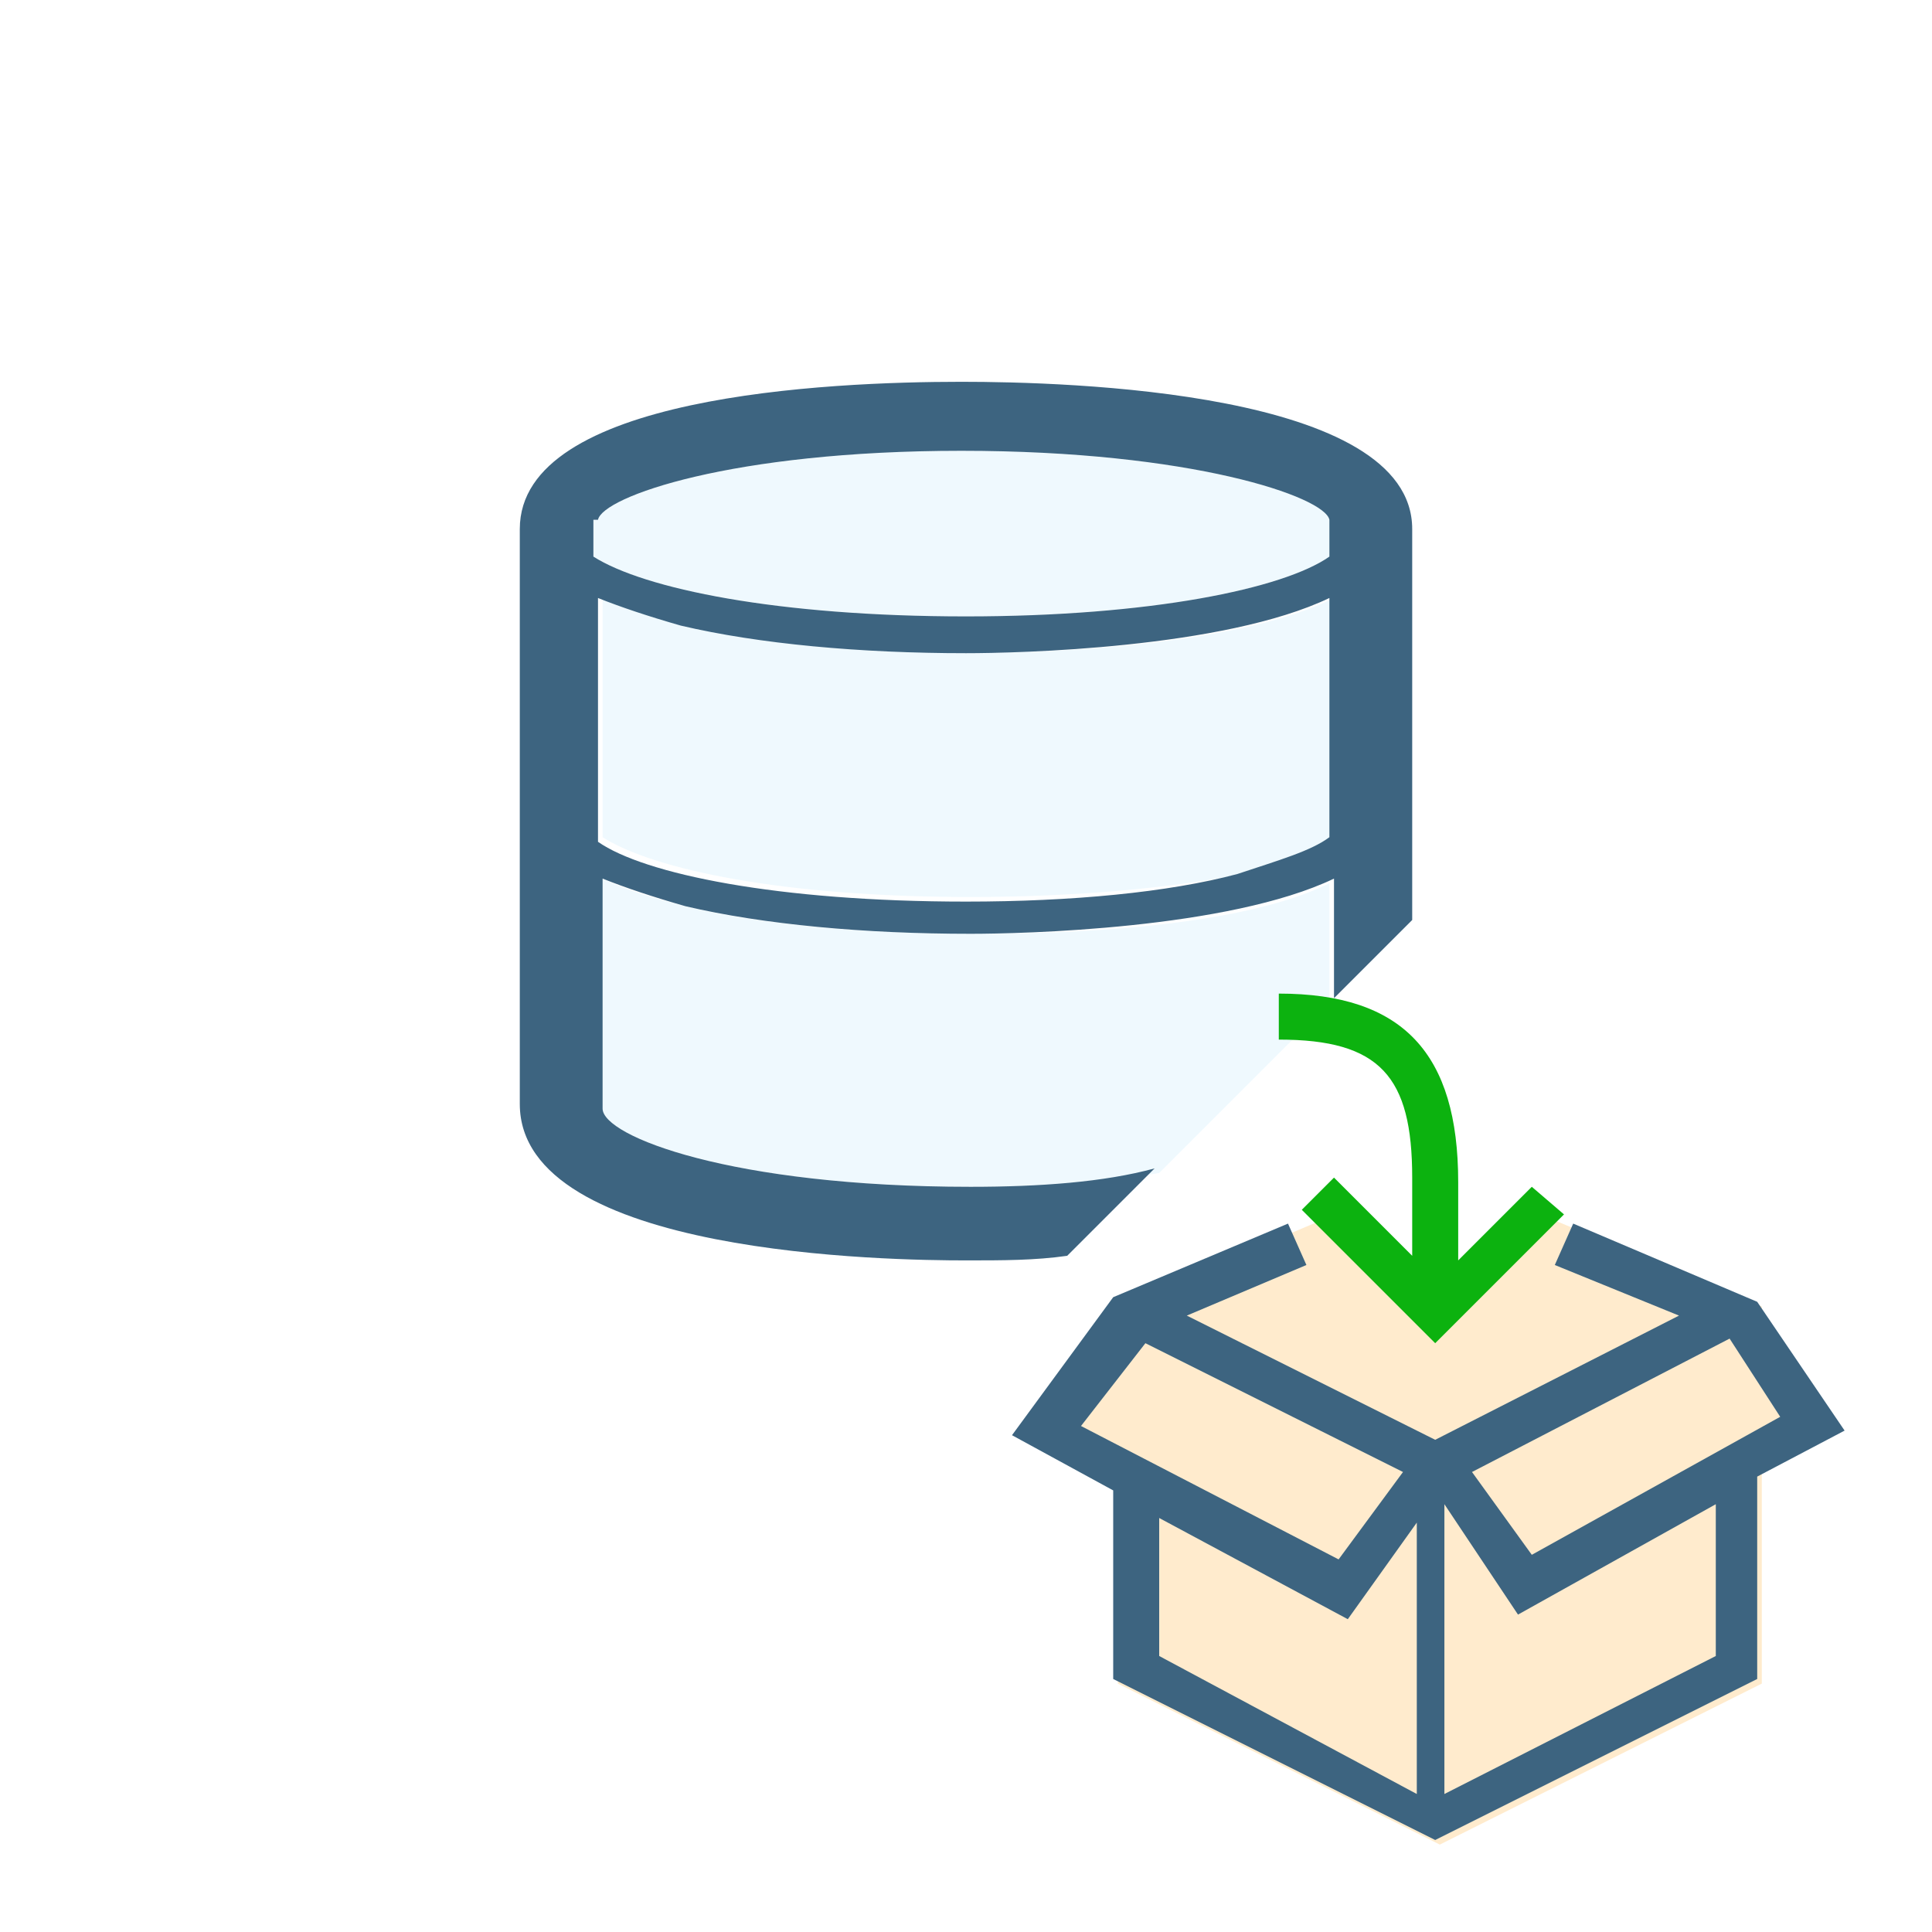
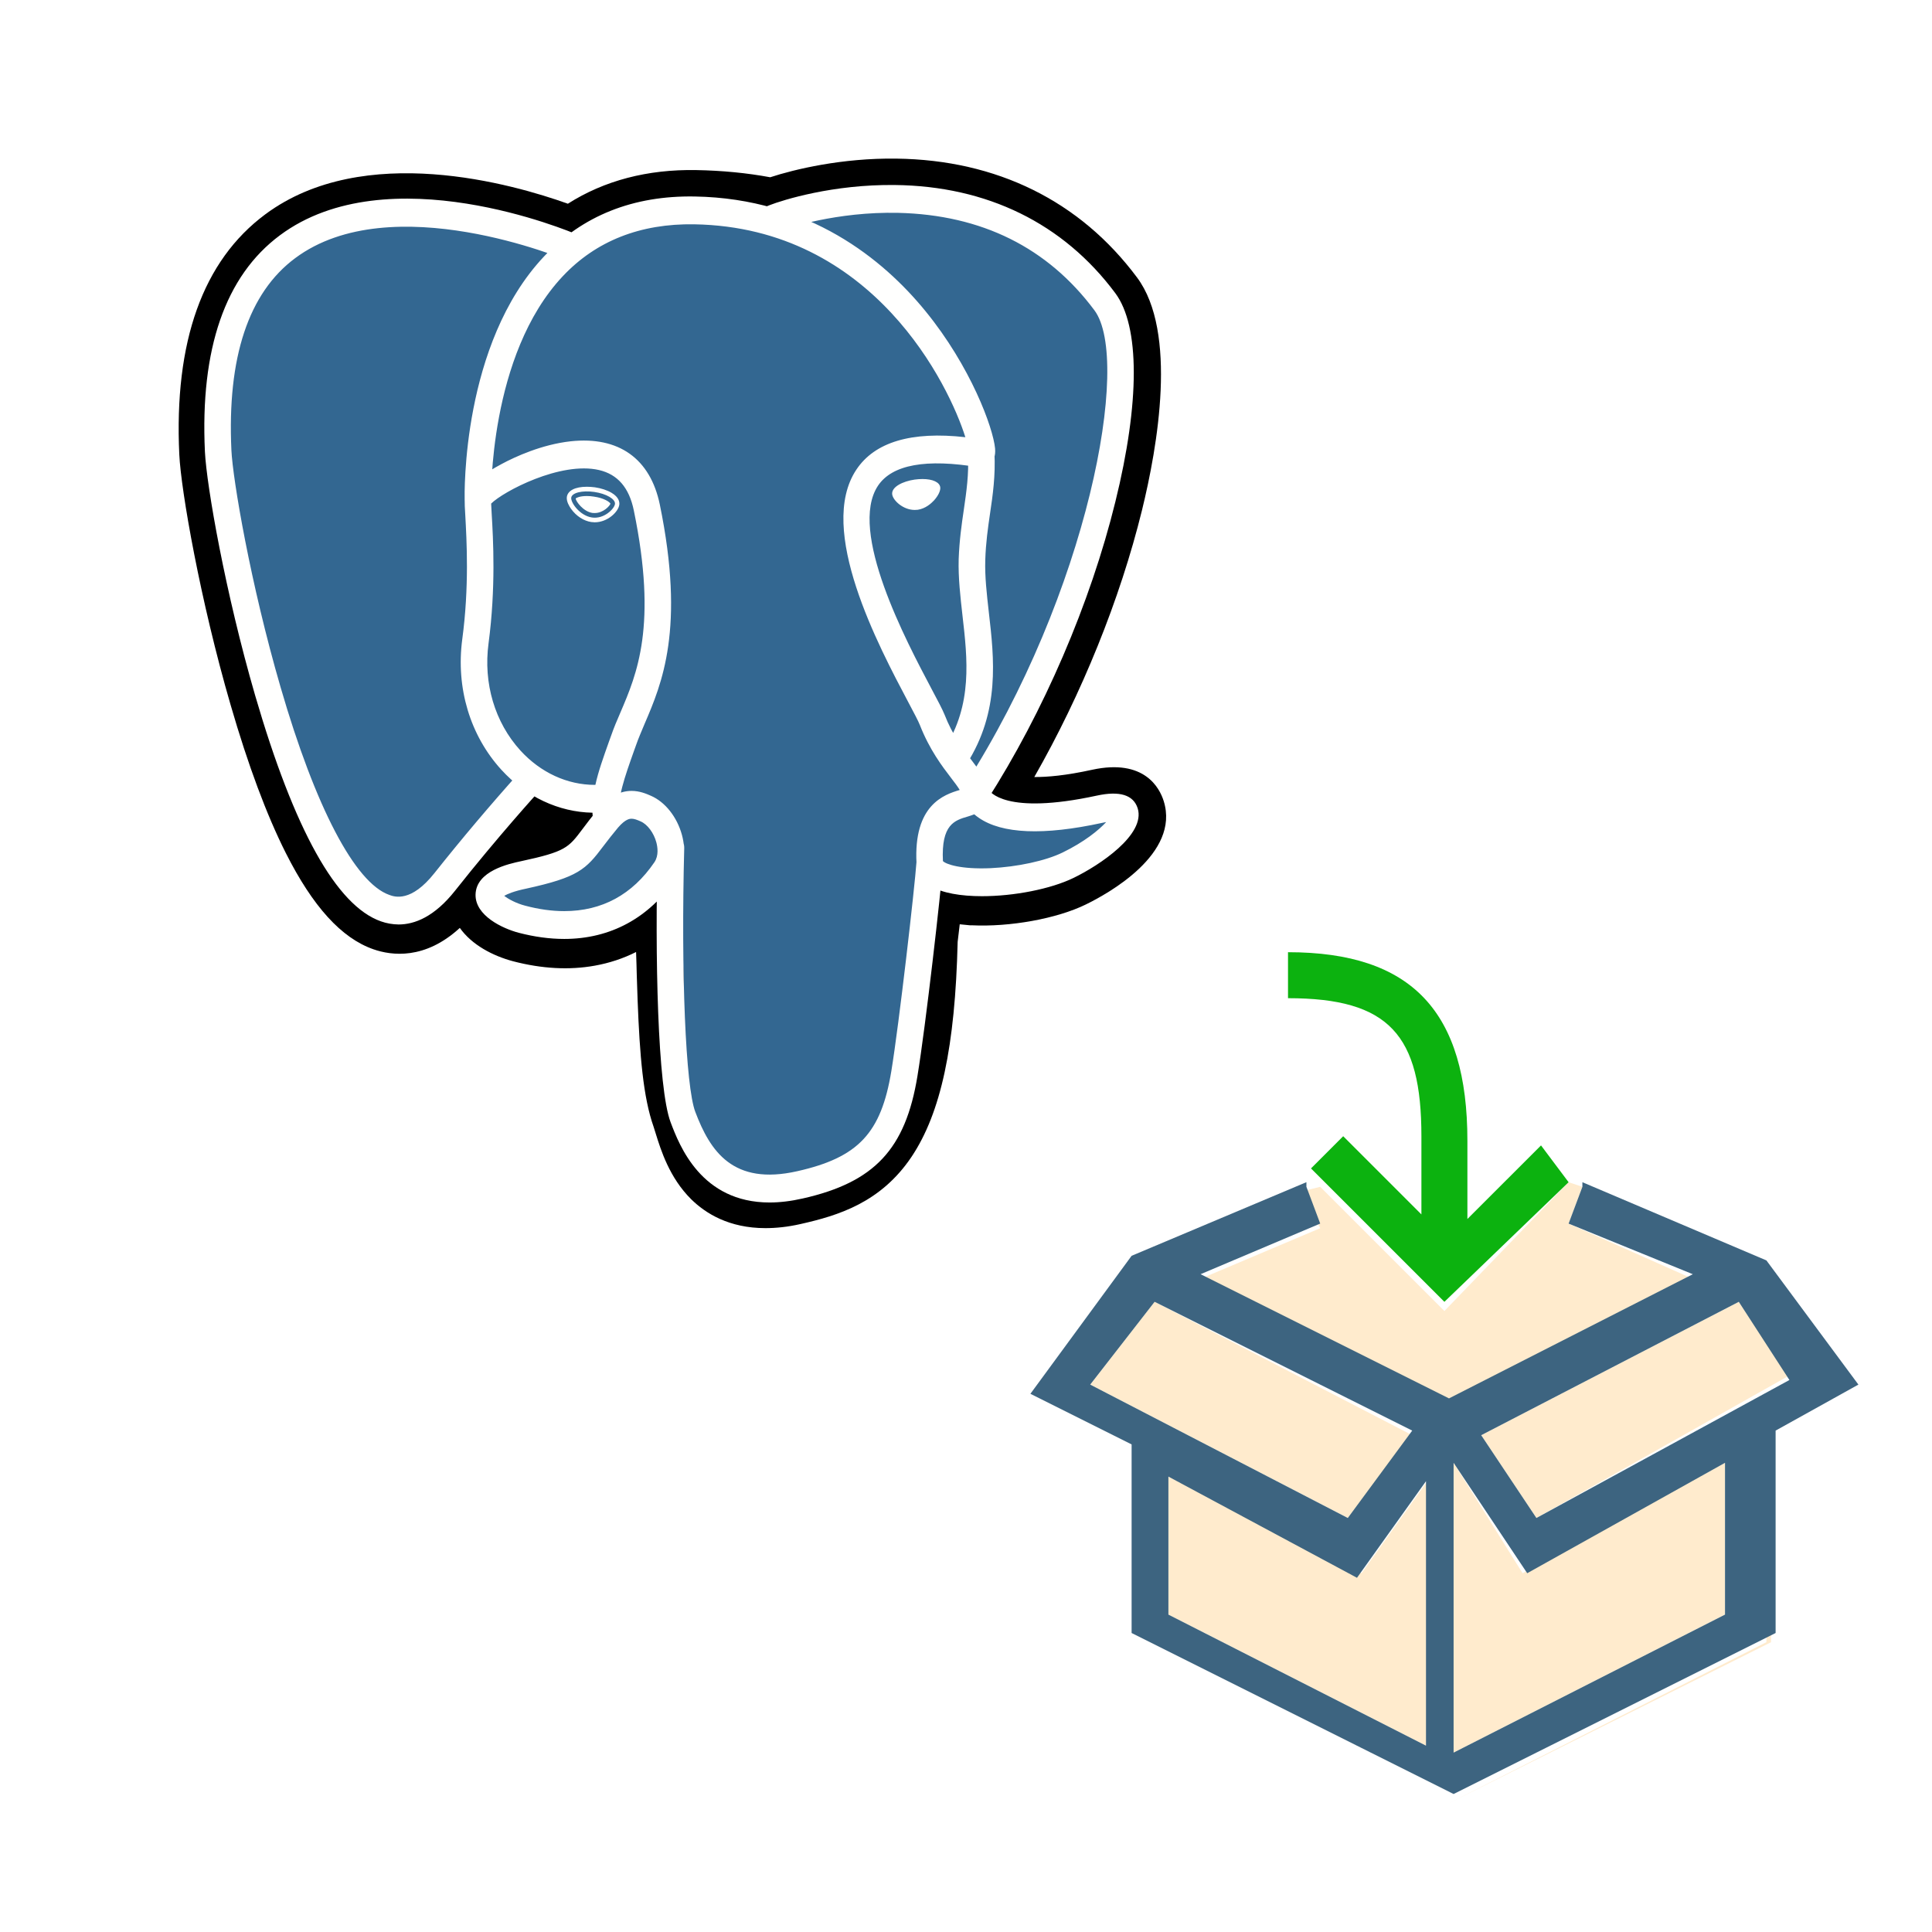
- <svg xmlns="http://www.w3.org/2000/svg" version="1.1" x="0px" y="0px" width="42px" height="42px" viewBox="0 0 42 42" enable-background="new 0 0 42 42">
-   <g>
-     <g>
-       <path fill="#EFF9FE" d="M13,11.3c0.1-0.5,2.9-1.5,7.9-1.5c5,0,7.9,1,8,1.5v0.8c-1,0.7-3.9,1.3-7.9,1.3c-4.1,0-7-0.6-8.1-1.3V11.3z    " />
-       <path fill="#EFF9FE" d="M27,19c0.9-0.2,1.6-0.5,2-0.8V13c-2.2,1.1-6.7,1.2-7.9,1.2c-2.3,0-4.6-0.2-6.2-0.6    c-0.8-0.2-1.4-0.4-1.8-0.6v5.2c1.1,0.7,3.9,1.3,8,1.3C23.4,19.5,25.5,19.3,27,19z" />
-       <path fill="#EFF9FE" d="M21.1,20.3c-2.3,0-4.6-0.2-6.2-0.6c-0.8-0.2-1.4-0.4-1.8-0.6v5c0,0.6,2.8,1.7,8,1.7h0    c1.5,0,2.9-0.1,4.1-0.3l3.7-3.7v-2.6C26.7,20.3,22.2,20.3,21.1,20.3z" />
-       <path fill="#3D6480" d="M21.1,25.8L21.1,25.8c-5.2,0-8-1.1-8-1.7v-5c0.5,0.2,1.1,0.4,1.8,0.6c1.7,0.4,3.9,0.6,6.2,0.6    c1.1,0,5.6-0.1,7.9-1.2v2.6l1.7-1.7v-8.5c0-3-7.5-3.2-9.8-3.2c-2.9,0-9.6,0.3-9.6,3.2v12.5c0,3.3,8.1,3.4,9.7,3.4h0    c0.8,0,1.5,0,2.2-0.1l1.9-1.9C24,25.7,22.6,25.8,21.1,25.8z M13,11.3c0.1-0.5,2.9-1.5,7.9-1.5c5,0,7.9,1,8,1.5v0.8    c-1,0.7-3.9,1.3-7.9,1.3c-4.1,0-7-0.6-8.1-1.3V11.3z M13,13c0.5,0.2,1.1,0.4,1.8,0.6c1.7,0.4,3.9,0.6,6.2,0.6    c1.1,0,5.6-0.1,7.9-1.2v5.2c-0.4,0.3-1.1,0.5-2,0.8c-1.5,0.4-3.6,0.6-5.9,0.6c-4.1,0-7-0.6-8-1.3V13z" />
-     </g>
-     <polygon fill="#FFEBCD" points="39.4,31 38.3,29.3 38.3,28.4 33,26.2 31.2,28 29.5,26.2 24.3,28.4 24.3,29.3 22.8,31.2 24.3,31.9   24.3,36.6 31.3,40.1 38.3,36.6 38.3,31.6  " />
-     <path fill="#3D6480" d="M38.2,28.3l-4-1.7l-0.4,0.9l2.7,1.1l-5.3,2.7l-5.4-2.7l2.6-1.1l-0.4-0.9l-3.8,1.6l-2.2,3l2.2,1.2v4.1l7,3.5   l7-3.5v-4.4l1.9-1L38.2,28.3z M24.8,28.6L24.8,28.6L24.8,28.6L24.8,28.6L24.8,28.6z M23.5,31l1.4-1.8l5.6,2.8l-1.4,1.9L23.5,31z    M25.2,33l4.1,2.2l1.5-2.1v5.9L25.2,36V33z M37.3,36l-5.9,3v-6.3l1.6,2.4l4.3-2.4V36z M33.3,33.8L32,32l5.6-2.9l1.1,1.7L33.3,33.8z   " />
-     <path fill="#0CB20F" d="M33.3,25.8l-1.6,1.6v-1.7c0-2.8-1.2-4.1-3.9-4.1v1c2.2,0,2.9,0.8,2.9,3v1.7l-1.7-1.7l-0.7,0.7l2.9,2.9   l2.8-2.8L33.3,25.8z" />
-   </g>
+ <svg xmlns="http://www.w3.org/2000/svg" version="1.1" id="Layer_1" x="0px" y="0px" width="128px" height="128px" viewBox="0 0 128 128" enable-background="new 0 0 128 128" xml:space="preserve">
+   <polygon fill="#FFEBCD" points="79.543,84.724 96,92.952 112.152,84.724 103.924,81.066 104.838,78.629 103.924,78.324   95.695,86.857 87.467,78.629 86.248,78.934 87.467,81.371 " />
+   <polygon fill="#FFEBCD" points="96.305,96.914 96.305,116.114 114.285,106.972 114.285,96.914 100.876,104.229 " />
+   <polygon fill="#FFEBCD" points="115.2,86.248 98.133,95.086 101.791,100.571 118.553,91.124 " />
+   <polygon fill="#FFEBCD" points="93.563,95.086 76.495,86.248 72.229,91.733 89.295,100.571 " />
+   <polygon fill="#FFEBCD" points="117.029,108.8 96,119.467 74.666,108.8 74.666,96.305 74.666,96.305 74.666,108.8 96,119.467   117.334,108.8 117.334,95.391 117.029,95.391 " />
+   <polygon fill="#FFEBCD" points="77.41,97.828 77.41,106.972 94.781,115.81 94.781,97.828 90.209,104.229 " />
+   <path fill="#3D6480" d="M117.029,83.505l-12.191-5.181v0.305l-0.914,2.438l8.229,3.353L96,92.647l-16.457-8.229l7.924-3.353  l-0.914-2.438v-0.305L74.972,83.2l-6.705,9.143l6.705,3.353l0,0v12.495l21.333,10.667l21.334-10.667V94.781l0,0l5.485-3.048  L117.029,83.505z M72.229,91.733l4.267-5.485l17.067,8.533l-4.268,5.79L72.229,91.733z M94.781,115.81l-17.371-8.838v-9.144  l12.494,6.705l4.572-6.4v17.677H94.781z M114.285,106.972l-17.98,9.143v-19.2l4.877,7.314l13.104-7.314V106.972z M101.791,100.571  l-3.658-5.485l17.067-8.838l3.353,5.181L101.791,100.571z" />
+   <path fill="#0CB20F" d="M103.924,78.324L103.924,78.324l-1.828-2.438l-4.877,4.876v-5.181c0-8.533-3.656-12.495-11.885-12.495v3.047  c6.704,0,8.838,2.438,8.838,9.144v5.181l-5.182-5.181l-2.133,2.134l0.609,0.609l8.229,8.229L103.924,78.324z" />
+   <path d="M60.819,62.201c0.43-3.778,0.299-4.333,2.983-3.724l0.677,0.066c2.065,0.096,4.761-0.35,6.344-1.121  c3.406-1.663,5.426-4.435,2.064-3.712c-7.663,1.663-8.191-1.061-8.191-1.061c8.095-12.623,11.479-28.644,8.56-32.561  c-7.974-10.695-21.764-5.64-21.993-5.507l-0.075,0.012c-1.514-0.325-3.206-0.524-5.11-0.554c-3.477-0.06-6.104,0.952-8.105,2.542  c0,0-24.602-10.646-23.461,13.388c0.247,5.116,6.981,38.695,15.012,28.554c2.937-3.705,5.771-6.844,5.771-6.844  c1.411,0.982,3.098,1.488,4.864,1.308l0.138-0.121c-0.04,0.458-0.023,0.904,0.057,1.44c-2.065,2.428-1.457,2.856-5.599,3.754  c-4.188,0.904-1.726,2.518-0.12,2.94c1.944,0.506,6.453,1.229,9.494-3.242L44,58.266c0.814,0.687,0.758,4.905,0.873,7.923  s0.31,5.826,0.895,7.49c0.585,1.662,1.273,5.928,6.711,4.711C57.028,77.366,60.498,75.896,60.819,62.201" />
+   <path d="M50.712,81.367c-2.409,0-3.969-0.977-4.922-1.916c-1.434-1.422-2.007-3.254-2.346-4.35l-0.144-0.458  c-0.688-1.941-0.917-4.736-1.055-8.34c-0.023-0.542-0.035-1.096-0.057-1.688c-0.012-0.433-0.023-0.976-0.046-1.542  c-0.86,0.434-1.784,0.735-2.73,0.904c-1.698,0.307-3.521,0.205-5.415-0.29c-1.342-0.356-2.736-1.084-3.533-2.211  c-2.312,2.127-4.521,1.837-5.725,1.416c-2.122-0.741-4.015-2.832-5.805-6.38c-1.274-2.531-2.501-5.827-3.654-9.804  c-2.013-6.917-3.287-14.201-3.401-16.593c-0.356-7.489,1.561-12.846,5.702-15.919c6.533-4.844,16.428-1.994,20.042-0.699  c2.42-1.537,5.272-2.284,8.496-2.229c1.726,0.03,3.378,0.192,4.91,0.476c1.595-0.524,4.75-1.284,8.357-1.235  c6.654,0.084,12.173,2.808,15.946,7.875c2.696,3.615,1.36,11.213,0.328,15.418c-1.452,5.911-4.005,12.202-7.136,17.678  c0.854,0.006,2.081-0.096,3.837-0.482c3.453-0.747,4.463,1.199,4.737,2.073c1.096,3.495-3.682,6.134-5.168,6.857  c-1.91,0.934-5.019,1.5-7.565,1.374H64.25l-0.665-0.066l-0.069,0.584l-0.069,0.579c-0.166,6.941-1.113,11.334-3.052,14.238  c-2.042,3.042-4.864,3.898-7.359,4.459C52.186,81.289,51.412,81.367,50.712,81.367 M45.653,56.109  c1.549,1.301,1.686,3.759,1.813,8.351c0.011,0.573,0.022,1.114,0.046,1.621c0.057,1.53,0.195,5.122,0.728,6.634  c0.074,0.217,0.144,0.435,0.212,0.663c0.596,1.922,0.895,2.879,3.476,2.301c2.168-0.481,3.282-0.921,4.153-2.223  c1.262-1.898,1.973-5.706,2.099-11.322l2.639,0.067l-2.615-0.332l0.075-0.687c0.246-2.259,0.43-3.893,1.87-4.977  c1.153-0.868,2.473-0.784,3.517-0.578c-1.147-0.916-1.469-1.988-1.549-2.428l-0.224-1.139l0.614-0.964  c3.556-5.537,6.493-12.352,8.048-18.678c1.6-6.507,1.112-9.965,0.625-10.623c-6.459-8.67-17.656-5.091-18.826-4.682l-0.201,0.109  l-0.992,0.193l-0.505-0.109c-1.399-0.301-2.96-0.47-4.623-0.5c-2.616-0.042-4.732,0.603-6.465,1.983l-1.199,0.958l-1.399-0.603  c-2.977-1.283-11.73-3.85-16.348-0.416c-2.57,1.904-3.734,5.646-3.476,11.111c0.092,1.802,1.25,8.628,3.178,15.256  c2.661,9.152,5.082,12.195,6.092,12.544c0.172,0.066,0.631-0.307,1.083-0.879c1.899-2.387,3.861-4.718,5.891-6.984l1.526-1.687  l1.842,1.283c0.746,0.524,1.565,0.82,2.403,0.874l4.405-3.941l-0.642,6.827c-0.012,0.157-0.023,0.361,0.034,0.753l0.195,1.295  l-0.831,0.976l-0.098,0.108l2.421,1.175L45.653,56.109z" />
+   <path fill="#336791" d="M72.888,53.711c-7.663,1.663-8.191-1.061-8.191-1.061c8.095-12.623,11.479-28.644,8.56-32.561  c-7.974-10.695-21.764-5.64-21.993-5.507l-0.075,0.012c-1.514-0.325-3.212-0.524-5.116-0.554c-3.471-0.06-6.098,0.952-8.1,2.542  c0,0-24.602-10.646-23.461,13.388c0.247,5.122,6.981,38.701,15.012,28.56c2.937-3.711,5.771-6.844,5.771-6.844  c1.411,0.976,3.098,1.482,4.864,1.301l0.138-0.121c-0.046,0.458-0.023,0.91,0.057,1.446c-2.071,2.422-1.462,2.85-5.599,3.748  c-4.188,0.904-1.732,2.518-0.126,2.94c1.95,0.506,6.453,1.229,9.5-3.242L44,58.272c0.814,0.681,1.383,4.44,1.285,7.839  c-0.092,3.41-0.161,5.748,0.482,7.568c0.642,1.825,1.273,5.934,6.711,4.711c4.543-1.024,6.9-3.675,7.228-8.098  c0.229-3.146,0.757-2.676,0.792-5.489l0.424-1.332c0.488-4.259,0.081-5.633,2.879-4.995l0.677,0.066  c2.065,0.096,4.761-0.35,6.344-1.121C74.229,55.76,76.249,52.988,72.888,53.711" />
+   <path fill="#FFFFFE" d="M50.987,79.668c-4.531,0-5.972-3.771-6.557-5.314c-0.86-2.266-1.05-11.032-0.854-18.221  c0.012-0.512,0.413-0.916,0.895-0.903c0,0,0.006,0,0.012,0c0.481,0.018,0.86,0.446,0.849,0.952l0,0  c-0.218,8.291,0.091,15.81,0.734,17.485c0.987,2.608,2.495,4.892,6.757,3.928c4.038-0.909,5.553-2.519,6.23-6.627  c0.516-3.151,1.543-12.117,1.669-13.889c0.035-0.506,0.453-0.886,0.935-0.85h0.006c0.488,0.036,0.843,0.482,0.809,0.988  c-0.126,1.843-1.147,10.791-1.687,14.063c-0.792,4.856-2.856,7.049-7.595,8.121C52.387,79.584,51.653,79.668,50.987,79.668   M26.408,61.249c-0.396-0.006-0.791-0.072-1.165-0.205c-2.948-1.03-5.748-6.067-8.34-14.973c-1.968-6.773-3.212-13.853-3.327-16.148  c-0.321-6.821,1.348-11.641,4.968-14.334c7.164-5.333,19.216-0.253,19.721-0.036c0.453,0.193,0.666,0.729,0.482,1.205  c-0.184,0.47-0.694,0.693-1.147,0.5c-0.115-0.049-11.667-4.905-18.041-0.157c-3.098,2.301-4.514,6.585-4.228,12.726  c0.092,1.939,1.262,8.845,3.258,15.702c2.306,7.954,4.933,12.966,7.205,13.762c0.355,0.133,1.445,0.506,2.994-1.452  c1.813-2.283,3.694-4.507,5.633-6.67c0.344-0.362,0.906-0.355,1.245,0c0.332,0.349,0.344,0.916,0.028,1.277  c-0.028,0.03-2.673,2.935-5.552,6.574C28.777,60.743,27.469,61.249,26.408,61.249 M64.64,53.47c-0.482,0-0.878-0.416-0.878-0.927  c0-0.181,0.051-0.362,0.149-0.512c8.186-12.756,11.06-28.168,8.599-31.471c-3.098-4.157-7.469-6.326-12.998-6.458  c-4.096-0.091-7.349,1.012-7.882,1.199l-0.132,0.054c-0.533,0.181-0.946-0.126-1.095-0.488c-0.184-0.428-0.035-0.928,0.344-1.169  c0.023-0.018,0.104-0.054,0.235-0.103H50.97h0.011c0.901-0.35,4.205-1.386,8.301-1.338c6.114,0.067,11.168,2.543,14.609,7.164  c1.63,2.188,1.635,7.225,0.006,13.816c-1.651,6.724-4.761,13.948-8.529,19.823C65.201,53.326,64.926,53.47,64.64,53.47   M65.058,59.375c-1.393,0-2.649-0.205-3.401-0.675c-0.769-0.488-0.918-1.145-0.935-1.494c-0.212-3.886,1.83-4.561,2.863-4.868  c-0.138-0.229-0.344-0.5-0.563-0.784c-0.608-0.795-1.434-1.879-2.076-3.512c-0.098-0.259-0.414-0.85-0.774-1.53  c-1.968-3.718-6.075-11.442-3.437-15.395c1.216-1.832,3.648-2.555,7.222-2.151c-1.05-3.368-6.063-13.901-17.954-14.105  c-3.574-0.06-6.511,1.097-8.713,3.435c-4.933,5.23-4.755,14.702-4.75,14.798c0.012,0.506-0.373,0.928-0.86,0.94  c-0.482,0.018-0.884-0.386-0.895-0.892c-0.011-0.421-0.195-10.363,5.254-16.147c2.558-2.712,5.92-4.049,9.993-3.977  c7.605,0.132,12.505,4.193,15.27,7.58c3.017,3.687,4.498,7.754,4.624,9.11c0.091,1.012-0.603,1.217-0.746,1.241l-0.31,0.013  c-3.511-0.591-5.765-0.181-6.7,1.217c-2.001,3.006,1.882,10.315,3.534,13.437c0.424,0.795,0.729,1.374,0.872,1.723  c0.539,1.386,1.25,2.319,1.824,3.067c0.499,0.656,0.929,1.229,1.09,1.897c0.068,0.133,1.096,1.723,7.17,0.41  c1.521-0.332,2.432-0.048,2.714,0.837c0.545,1.741-2.53,3.778-4.239,4.609C69.607,58.905,67.169,59.375,65.058,59.375   M62.471,57.049c0.195,0.205,1.159,0.554,3.155,0.47c1.778-0.084,3.648-0.488,4.772-1.037c1.435-0.698,2.398-1.482,2.891-2.019  l-0.274,0.055c-3.884,0.844-6.631,0.729-8.169-0.338c-0.104-0.072-0.2-0.144-0.298-0.229c-0.161,0.066-0.316,0.108-0.425,0.145  C63.251,54.35,62.351,54.615,62.471,57.049 M37.381,62.207c-0.964,0-1.979-0.138-3.018-0.409c-1.072-0.284-2.885-1.133-2.856-2.531  c0.034-1.566,2.202-2.037,3.017-2.211c2.949-0.633,3.138-0.892,4.062-2.121c0.264-0.355,0.602-0.801,1.055-1.337  c0.677-0.801,1.423-1.199,2.203-1.199c0.539,0,0.986,0.193,1.285,0.325c0.941,0.41,1.721,1.398,2.048,2.579  c0.292,1.073,0.155,2.097-0.396,2.892C43.003,60.821,40.444,62.207,37.381,62.207 M33.406,59.351c0.264,0.211,0.797,0.5,1.382,0.651  c0.9,0.241,1.772,0.362,2.593,0.362c2.501,0,4.514-1.091,5.977-3.242c0.298-0.446,0.207-1.012,0.126-1.314  c-0.166-0.626-0.59-1.192-1.033-1.385c-0.229-0.103-0.43-0.181-0.607-0.181c-0.098,0-0.39,0-0.895,0.585  c-0.338,0.403-0.665,0.825-0.987,1.247c-1.147,1.531-1.669,2.049-5.082,2.796C34.043,59.043,33.618,59.23,33.406,59.351   M40.157,55.091c-0.43,0-0.797-0.332-0.86-0.783c-0.022-0.15-0.04-0.307-0.045-0.464c-2.237-0.042-4.394-1.048-6.034-2.844  c-2.077-2.277-3.018-5.423-2.593-8.64c0.47-3.488,0.292-6.573,0.201-8.23c-0.029-0.458-0.045-0.79-0.04-1.024  c0-0.29,0-1.061,2.467-2.374c0.877-0.47,2.639-1.284,4.554-1.495c3.184-0.344,5.277,1.145,5.908,4.194  c1.692,8.23,0.132,11.87-1.009,14.527c-0.207,0.5-0.413,0.964-0.568,1.416l-0.143,0.398c-0.603,1.699-1.124,3.163-0.963,4.253  c0.074,0.506-0.253,0.976-0.734,1.055l0,0L40.157,55.091z M32.54,33.364l0.034,0.657c0.104,1.723,0.281,4.923-0.206,8.598  c-0.355,2.651,0.413,5.236,2.11,7.104C35.821,51.192,37.588,52,39.406,52h0.04c0.195-0.898,0.539-1.85,0.9-2.868l0.144-0.397  c0.178-0.518,0.39-1.013,0.614-1.53c1.096-2.561,2.461-5.748,0.889-13.383c-0.31-1.512-1.067-2.392-2.306-2.681  C37.141,30.55,33.343,32.563,32.54,33.364 M37.846,32.972c-0.041,0.326,0.567,1.193,1.371,1.313c0.792,0.121,1.48-0.566,1.526-0.892  c0.04-0.325-0.573-0.687-1.376-0.801C38.575,32.478,37.886,32.647,37.846,32.972 M39.4,34.604l-0.229-0.018  c-0.493-0.072-0.998-0.397-1.336-0.873c-0.121-0.169-0.316-0.494-0.281-0.783c0.058-0.428,0.551-0.681,1.325-0.681  c0.172,0,0.35,0.012,0.533,0.036c0.419,0.061,0.815,0.193,1.102,0.362c0.499,0.295,0.539,0.62,0.516,0.795  C40.966,33.912,40.255,34.604,39.4,34.604 M38.138,33.026c0.023,0.199,0.499,0.862,1.113,0.958L39.4,33.99  c0.568,0,0.999-0.47,1.044-0.621c-0.052-0.109-0.418-0.374-1.113-0.47c-0.149-0.023-0.298-0.036-0.453-0.036  C38.431,32.863,38.196,32.972,38.138,33.026 M62.15,32.309c0.045,0.325-0.574,1.193-1.366,1.314  c-0.803,0.114-1.486-0.567-1.526-0.892c-0.046-0.325,0.568-0.687,1.365-0.808C61.427,31.809,62.104,31.984,62.15,32.309   M60.602,33.785c-0.769,0-1.434-0.626-1.492-1.03c-0.063-0.494,0.7-0.868,1.492-0.982c0.172-0.024,0.35-0.036,0.516-0.036  c0.676,0,1.135,0.211,1.176,0.548c0.029,0.217-0.132,0.555-0.407,0.862c-0.184,0.199-0.563,0.549-1.084,0.627L60.602,33.785z   M61.118,32.044c-0.155,0-0.31,0.012-0.471,0.036c-0.791,0.115-1.273,0.446-1.25,0.626c0.034,0.199,0.539,0.771,1.205,0.771  l0.16-0.012c0.436-0.061,0.757-0.361,0.912-0.531c0.247-0.265,0.338-0.518,0.327-0.608C61.989,32.213,61.697,32.044,61.118,32.044   M63.297,51.042c-0.482,0-0.872-0.416-0.872-0.922c0-0.18,0.046-0.361,0.149-0.518c1.87-2.928,1.526-5.929,1.193-8.821  c-0.138-1.229-0.287-2.506-0.252-3.736c0.046-1.253,0.195-2.295,0.344-3.302c0.172-1.187,0.338-2.313,0.27-3.651  c-0.029-0.506,0.343-0.94,0.832-0.964c0.481-0.03,0.895,0.361,0.924,0.868l0,0c0.074,1.53-0.109,2.795-0.293,4.031  c-0.138,0.946-0.281,1.934-0.315,3.079c-0.035,1.084,0.098,2.241,0.235,3.458c0.355,3.073,0.757,6.567-1.48,10.068  C63.871,50.891,63.596,51.042,63.297,51.042" />
</svg>
